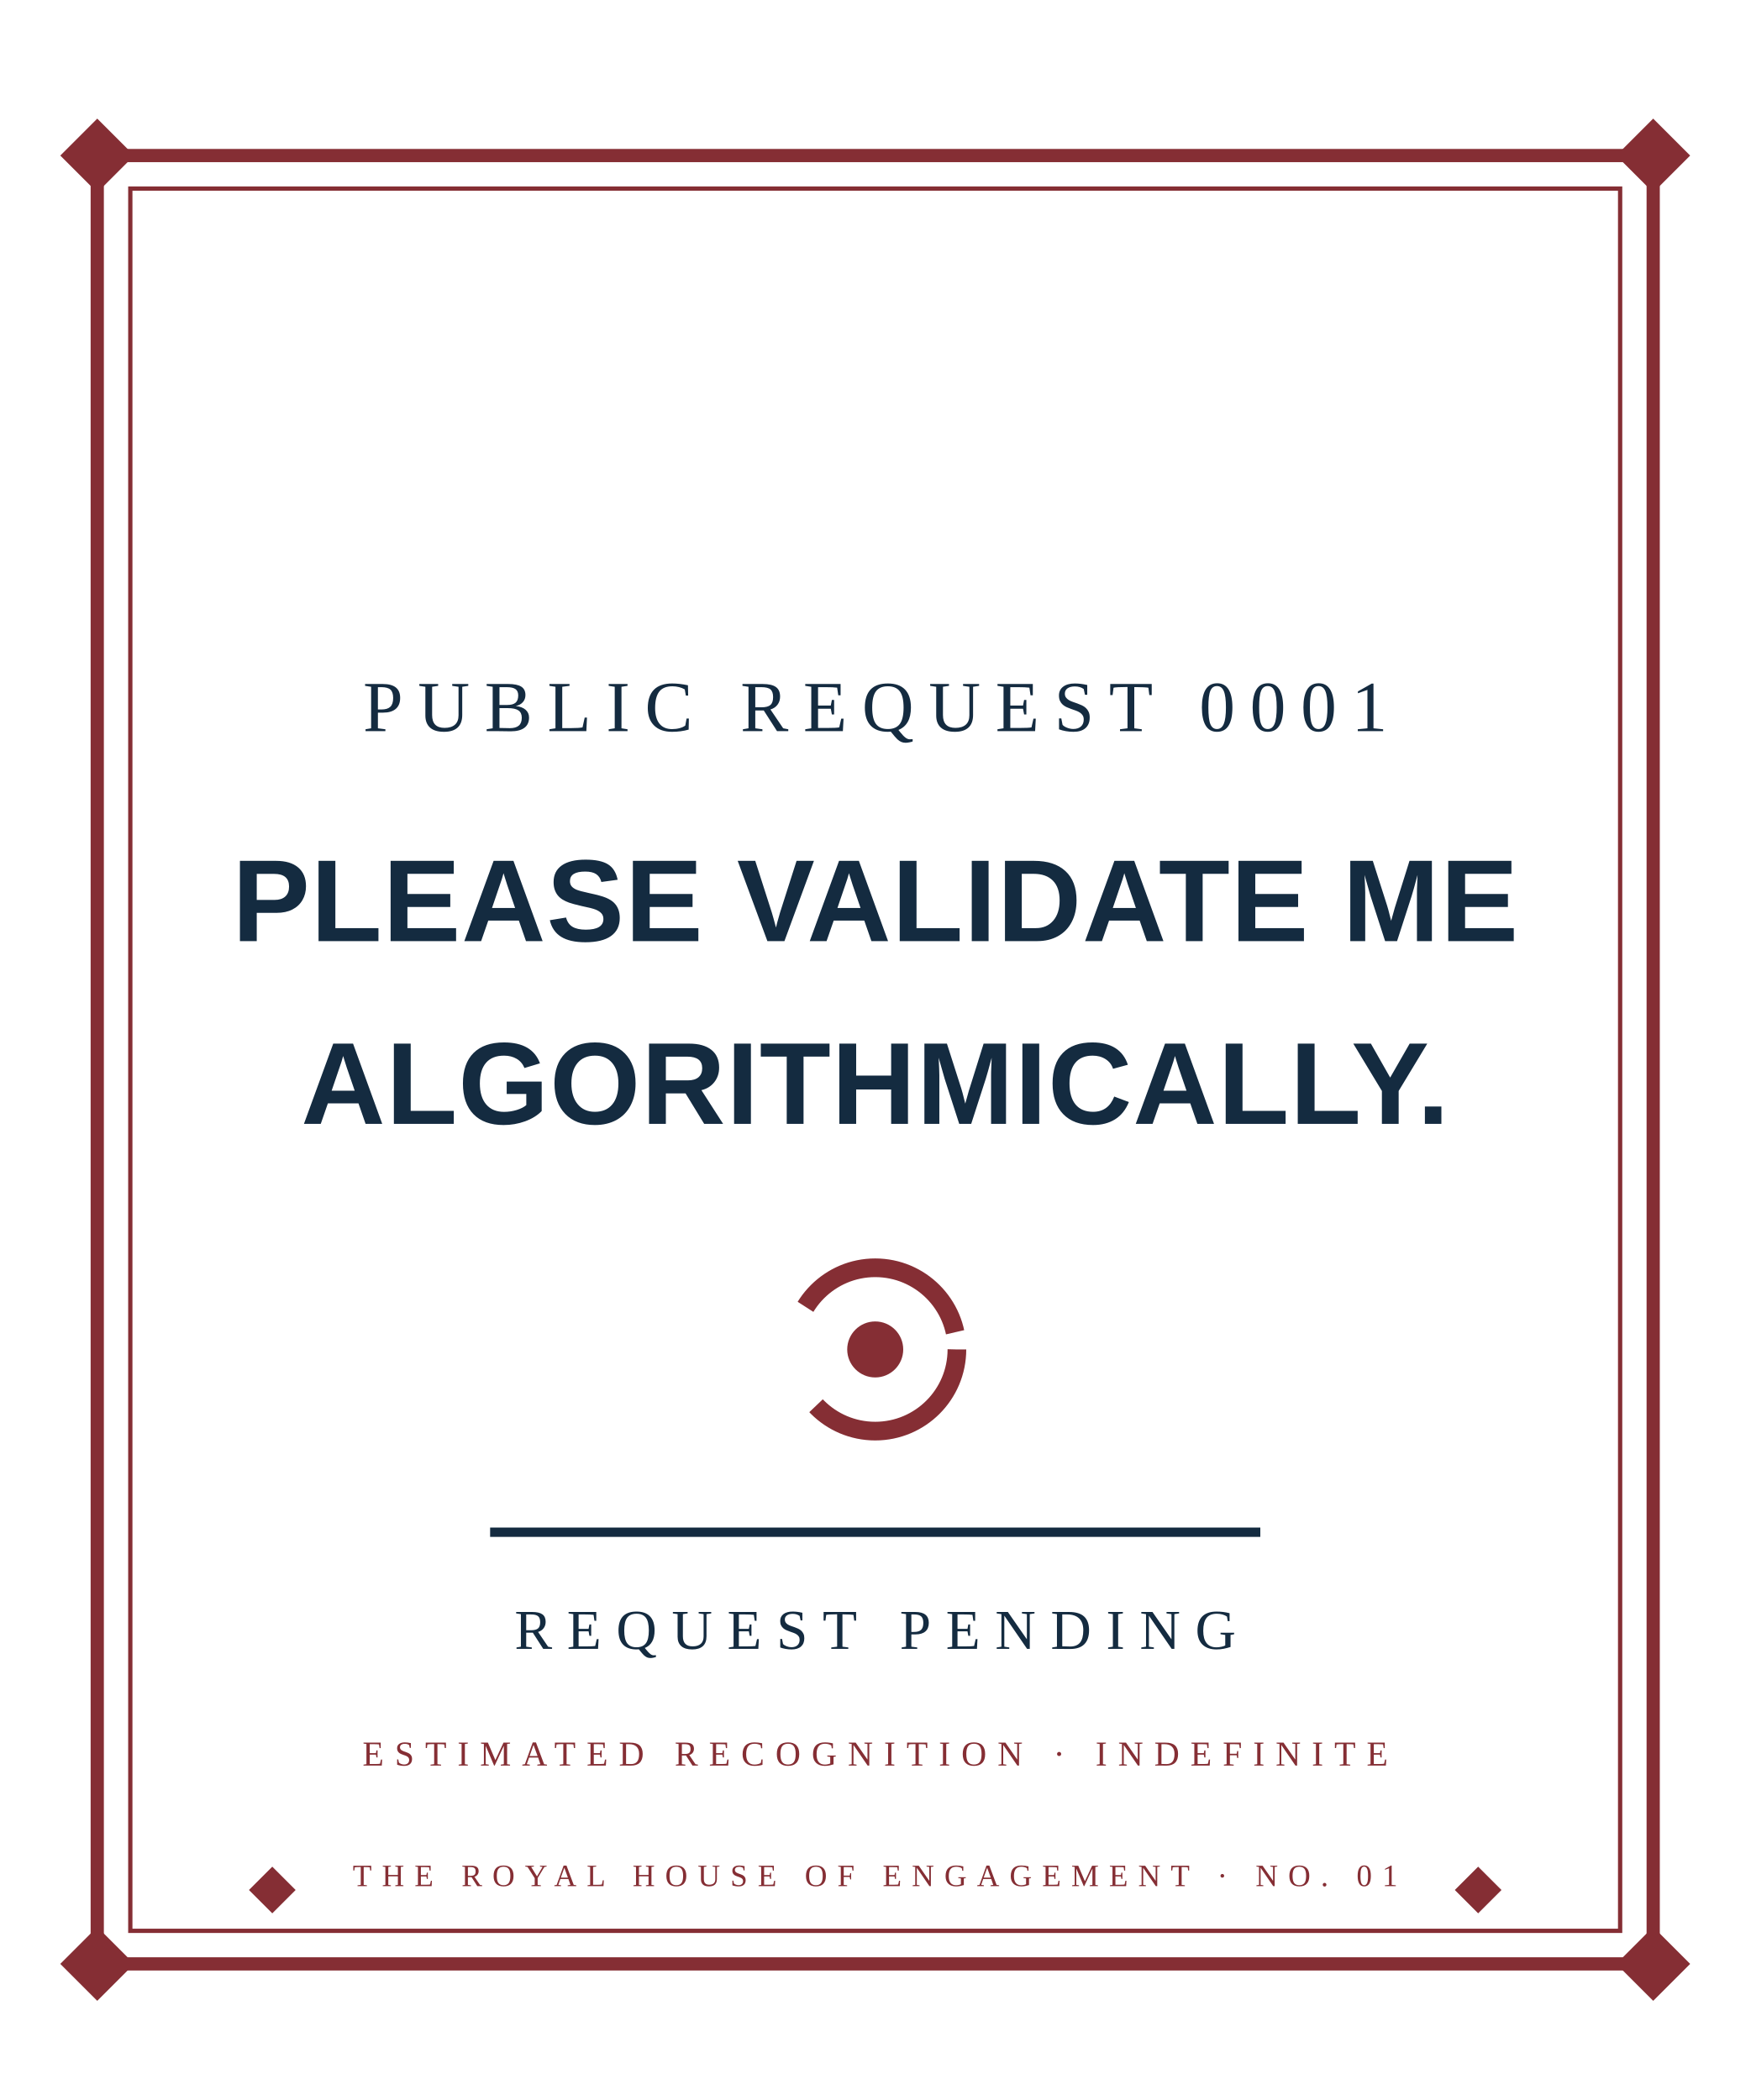
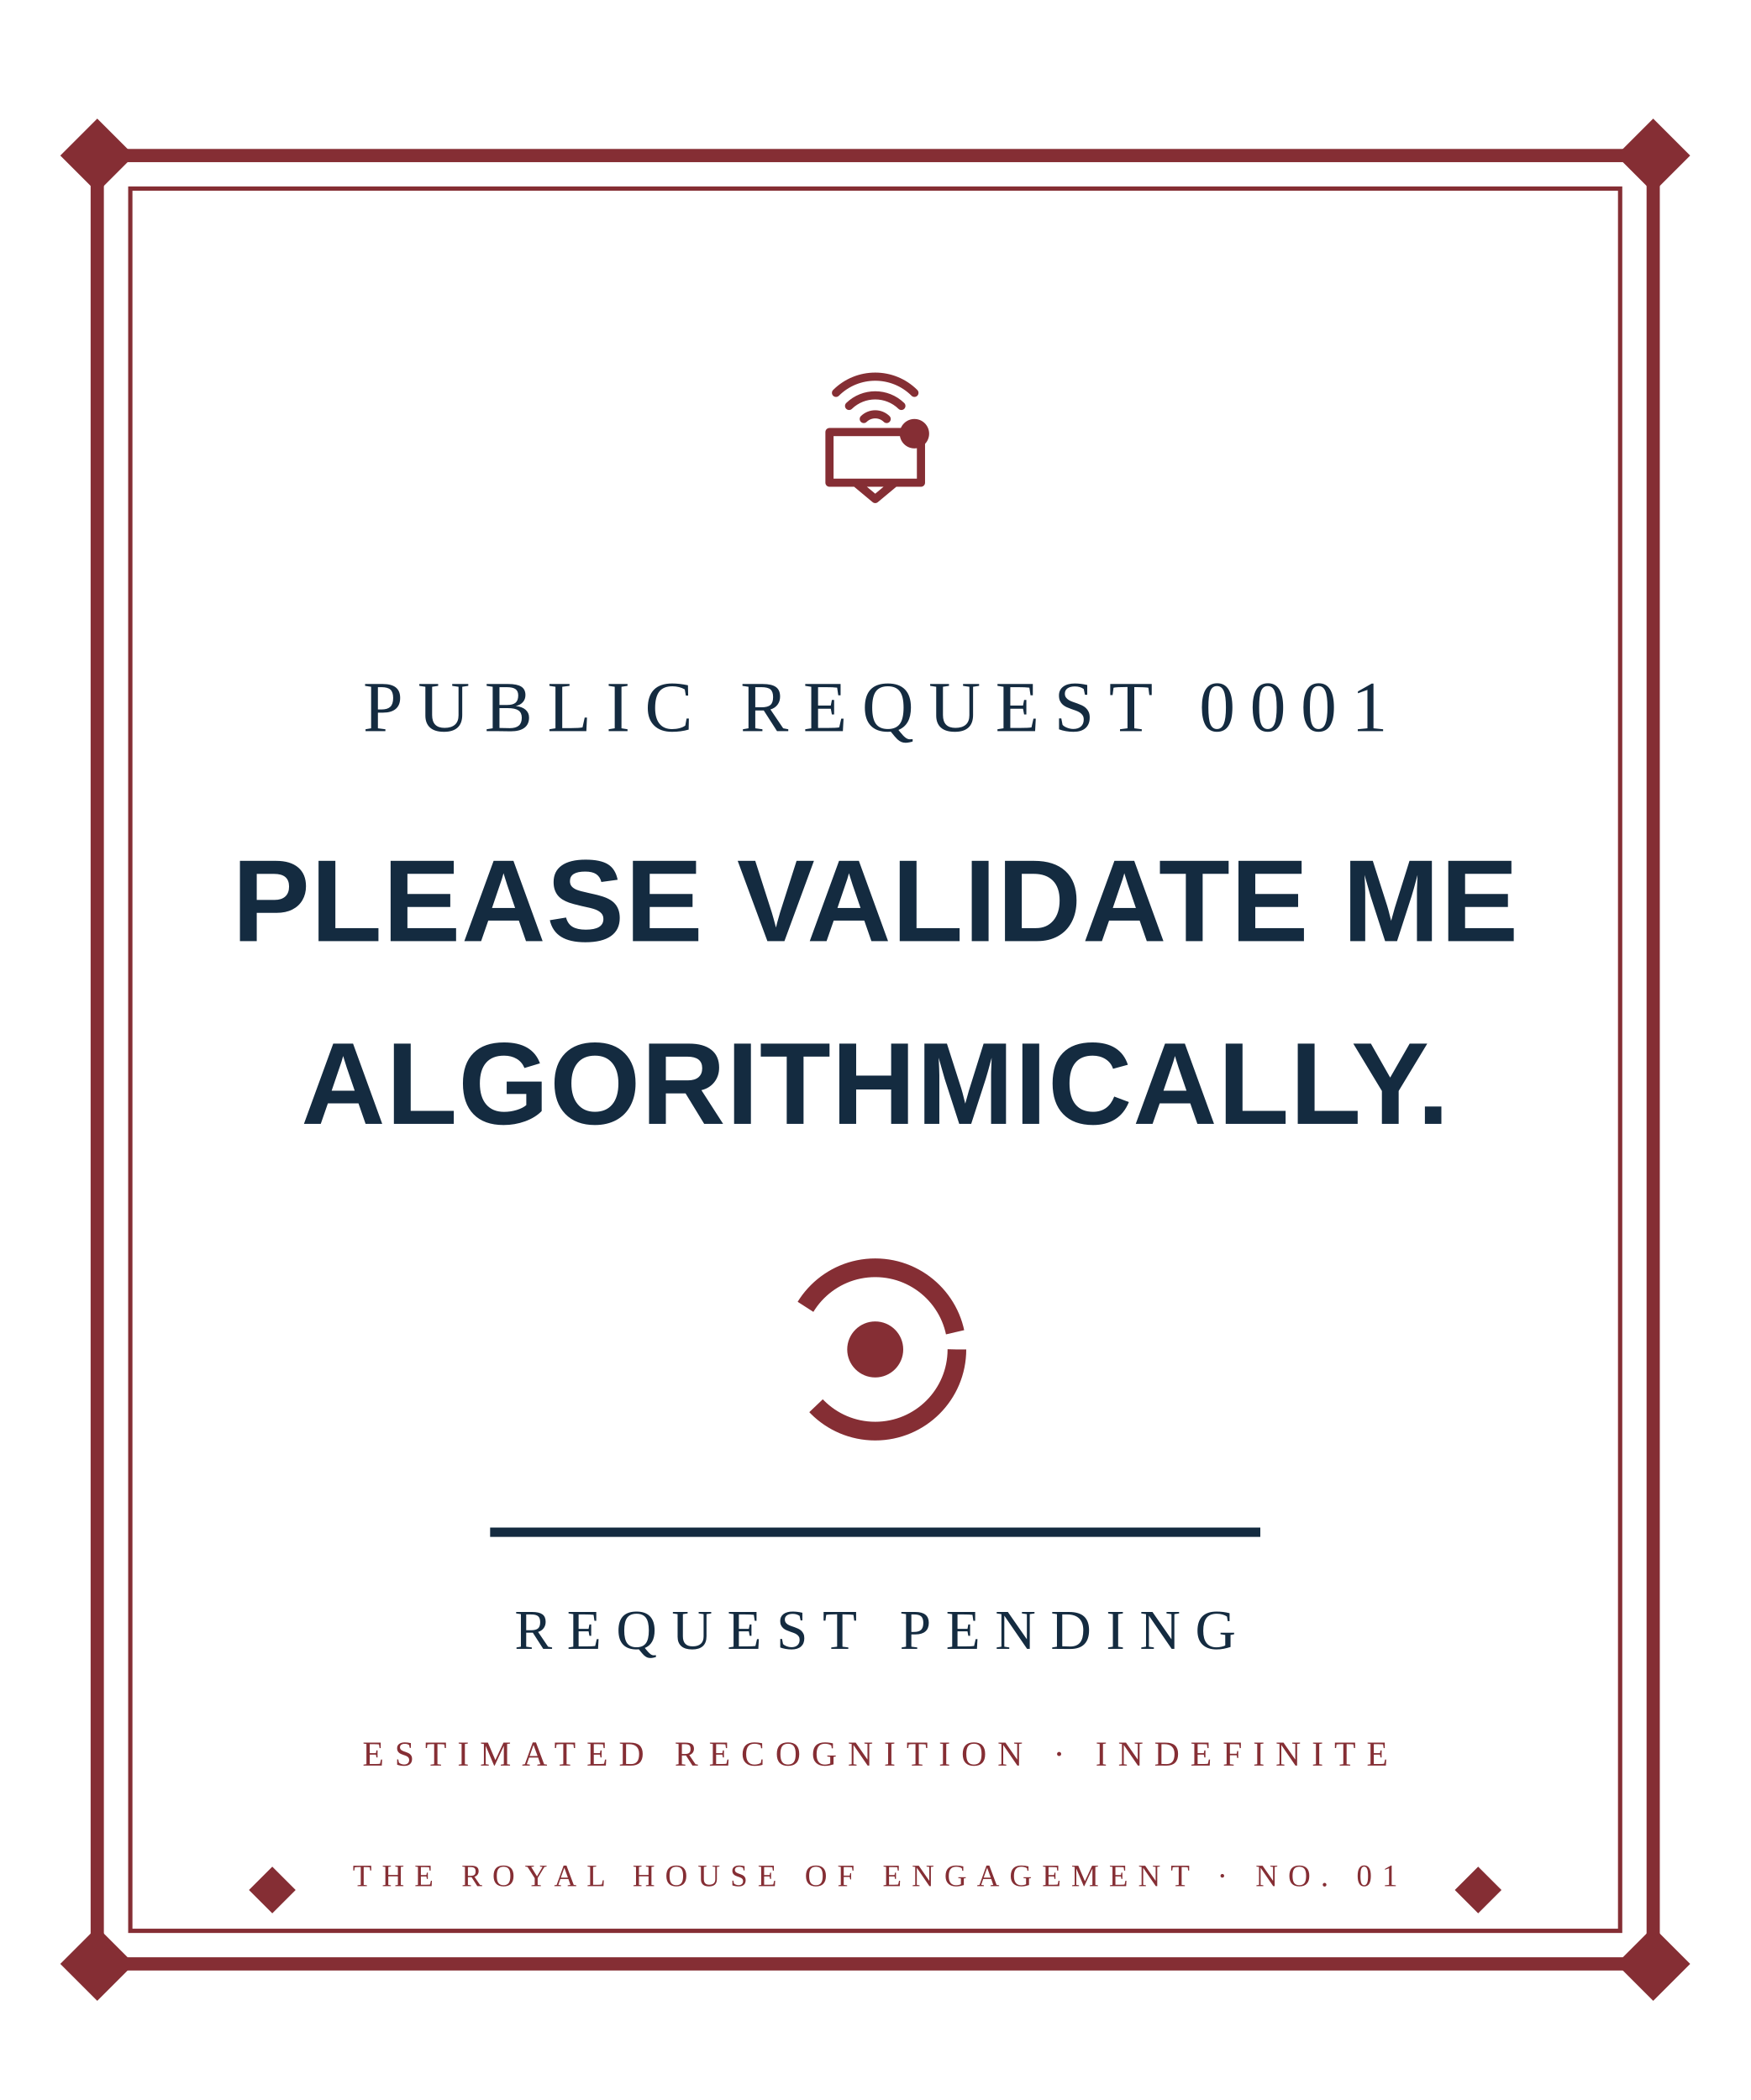
<svg xmlns="http://www.w3.org/2000/svg" width="4500" height="5400" viewBox="0 0 4500 5400">
  <g text-anchor="middle" font-family="Arial, Helvetica, sans-serif">
    <text font-family="Georgia, 'Times New Roman', serif" x="2250" y="1880" fill="#142B40" font-size="185" letter-spacing="38">PUBLIC REQUEST 0001</text>
    <text x="2250" y="2420" fill="#142B40" font-size="300" font-weight="800" letter-spacing="2">PLEASE VALIDATE ME</text>
    <text x="2250" y="2890" fill="#142B40" font-size="300" font-weight="800" letter-spacing="2">ALGORITHMICALLY.</text>
    <circle cx="2250" cy="3470" r="210" fill="none" stroke="#852E34" stroke-width="48" stroke-dasharray="500 275" />
    <circle cx="2250" cy="3470" r="72" fill="#852E34" />
    <line x1="1260" y1="3940" x2="3240" y2="3940" stroke="#142B40" stroke-width="24" />
    <text font-family="Georgia, 'Times New Roman', serif" x="2250" y="4240" fill="#142B40" font-size="145" letter-spacing="38">REQUEST PENDING</text>
    <text font-family="Georgia, 'Times New Roman', serif" x="2250" y="4540" fill="#852E34" font-size="90" letter-spacing="28">ESTIMATED RECOGNITION · INDEFINITE</text>
+   </g>
+   <g id="house-mark" transform="translate(2040 880) scale(4.2)" fill="none" stroke="#852E34" stroke-width="5" stroke-linecap="round" stroke-linejoin="round">
+     <path d="M26 31a34 34 0 0 1 48 0M34 39a23 23 0 0 1 32 0M43 47a10 10 0 0 1 14 0" />
+     <path d="M22 55h56v31H22zM38 86 50 96l12-10" />
+     <circle cx="74" cy="56" r="9" fill="#852E34" stroke="none" />
  </g>
  <g id="house-frame">
    <g fill="none" stroke="#852E34">
      <rect x="250" y="400" width="4000" height="4650" stroke-width="34" />
      <rect x="335" y="485" width="3830" height="4480" stroke-width="11" />
    </g>
    <g fill="#852E34">
      <path d="M250 305l95 95-95 95-95-95z" />
      <path d="M4250 305l95 95-95 95-95-95z" />
      <path d="M250 4955l95 95-95 95-95-95z" />
      <path d="M4250 4955l95 95-95 95-95-95z" />
      <path d="M700 4800l60 60-60 60-60-60z" />
      <path d="M3800 4800l60 60-60 60-60-60z" />
    </g>
    <text x="2250" y="4850" fill="#852E34" font-family="Georgia, 'Times New Roman', serif" font-size="80" letter-spacing="26" text-anchor="middle">THE ROYAL HOUSE OF ENGAGEMENT · NO. 01</text>
  </g>
</svg>
